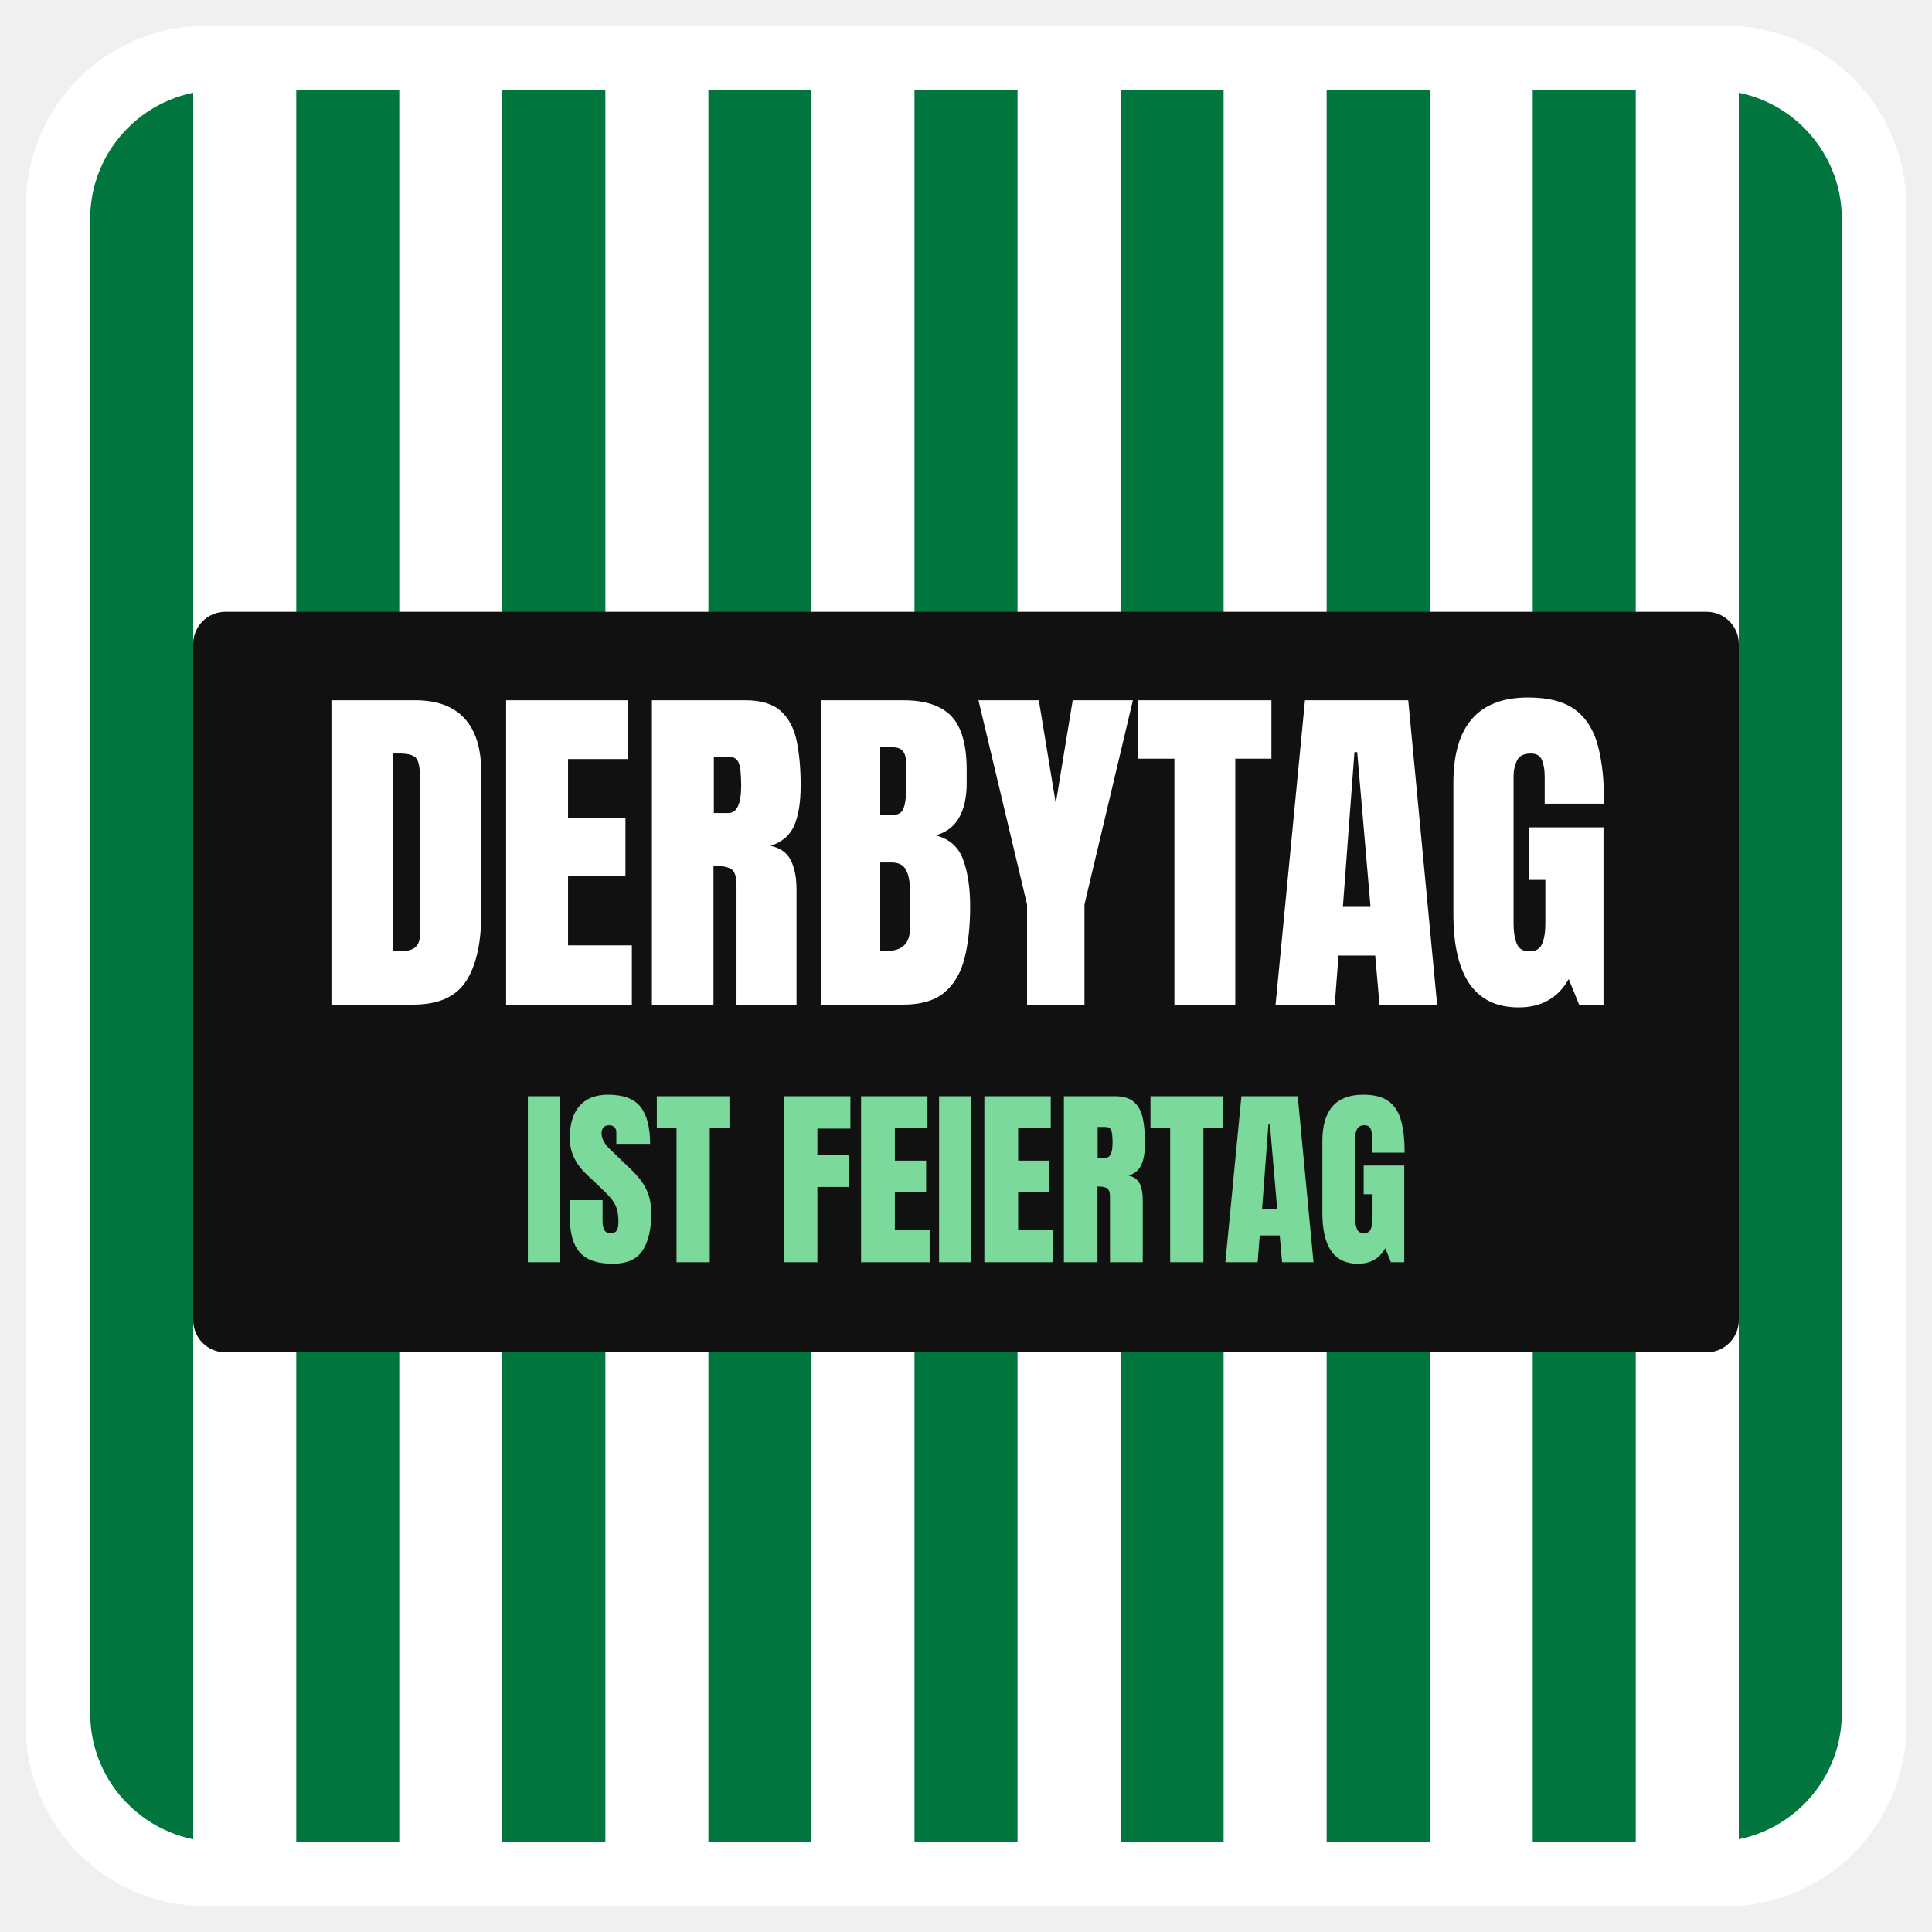
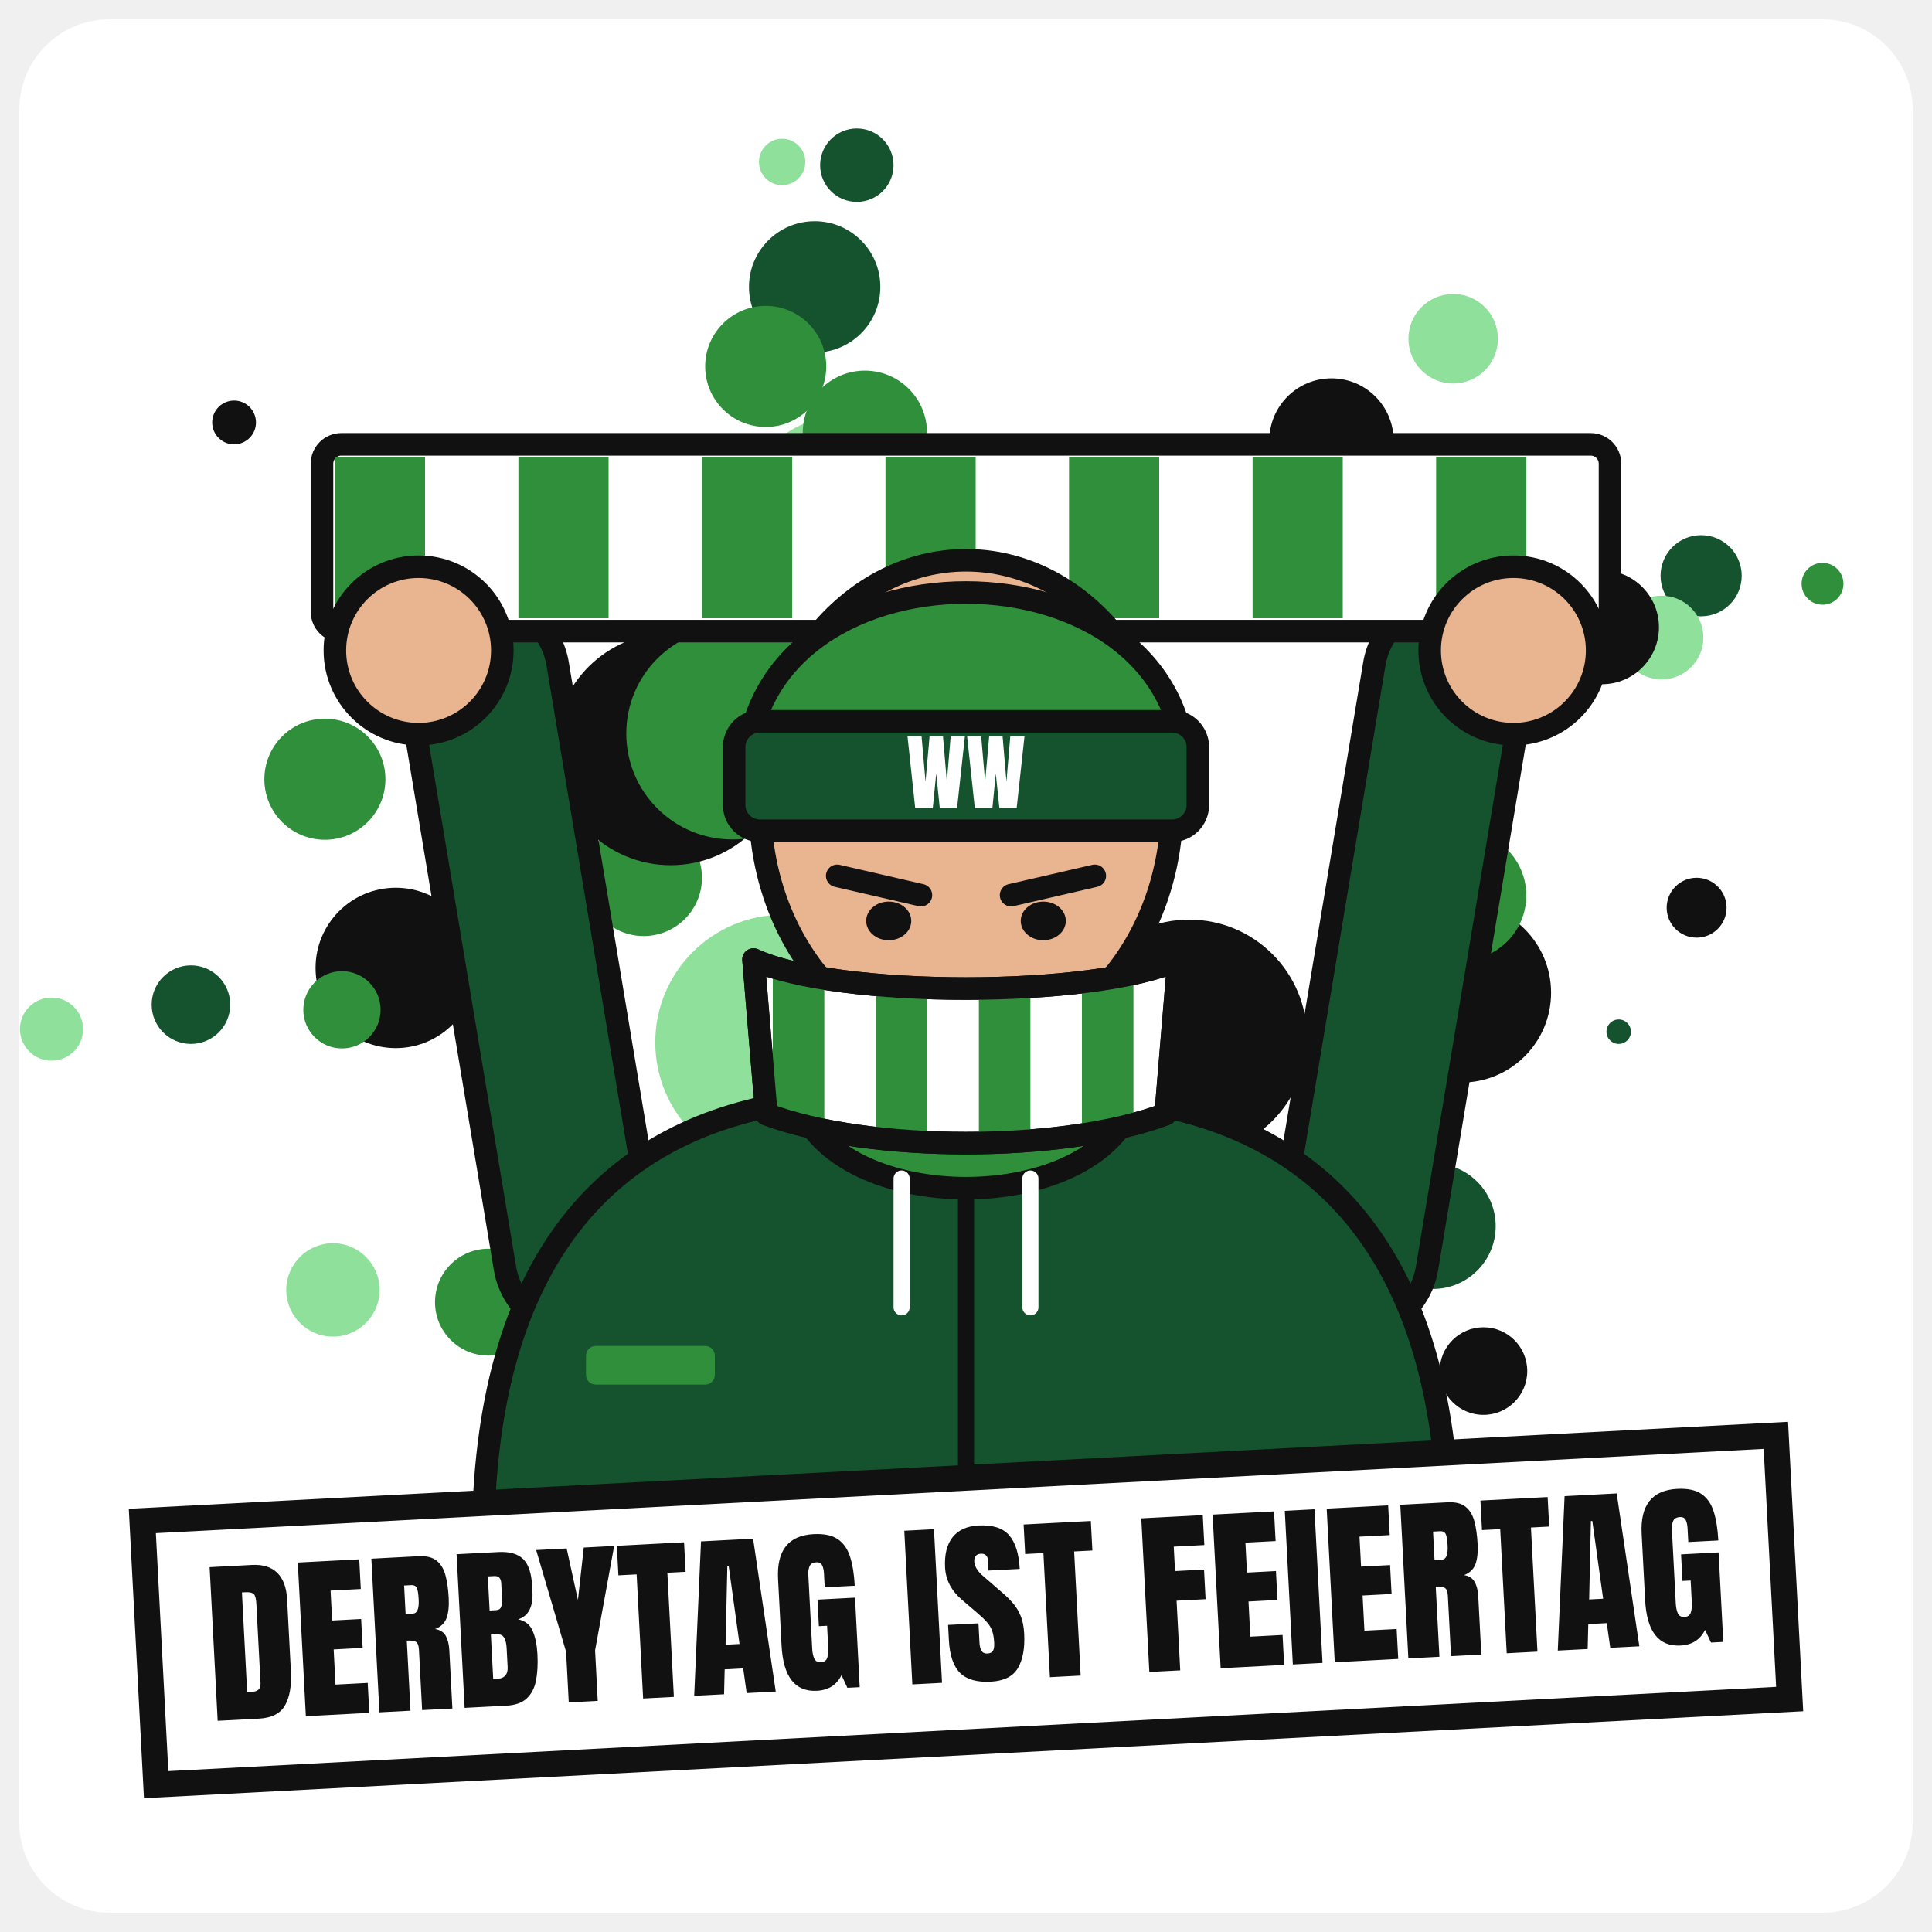
<svg xmlns="http://www.w3.org/2000/svg" viewBox="0 0 600 600" role="img" aria-label="Derbytag ist Feiertag">
-   <rect x="8" y="8" width="584" height="584" rx="56" fill="#FFFFFF" />
-   <clipPath id="c">
-     <rect x="28" y="28" width="544" height="544" rx="40" />
-   </clipPath>
-   <g clip-path="url(#c)">
-     <rect x="28" y="0" width="32" height="600" fill="#00753D" />
-     <rect x="92" y="0" width="32" height="600" fill="#00753D" />
-     <rect x="156" y="0" width="32" height="600" fill="#00753D" />
-     <rect x="220" y="0" width="32" height="600" fill="#00753D" />
-     <rect x="284" y="0" width="32" height="600" fill="#00753D" />
-     <rect x="348" y="0" width="32" height="600" fill="#00753D" />
-     <rect x="412" y="0" width="32" height="600" fill="#00753D" />
-     <rect x="476" y="0" width="32" height="600" fill="#00753D" />
-     <rect x="540" y="0" width="32" height="600" fill="#00753D" />
+   <rect x="6" y="6" width="588" height="588" rx="28" fill="#FFFFFF" />
+   <circle cx="275.6" cy="200.8" r="33.8" fill="#2F8F3A" />
+   <circle cx="266.0" cy="173.3" r="8.9" fill="#111111" />
+   <circle cx="189.8" cy="377.2" r="17.5" fill="#111111" />
+   <circle cx="283.1" cy="420.7" r="23.2" fill="#14532D" />
+   <circle cx="294.0" cy="456.0" r="18.7" fill="#8EE09A" />
+   <circle cx="291.9" cy="520.1" r="9.0" fill="#2F8F3A" />
+   <circle cx="434.8" cy="390.7" r="12.7" fill="#2F8F3A" />
+   <circle cx="260.0" cy="474.9" r="10.2" fill="#111111" />
+   <circle cx="266.1" cy="51.3" r="11.4" fill="#14532D" />
+   <circle cx="256.9" cy="-8.5" r="3.5" fill="#8EE09A" />
+   <circle cx="243.1" cy="323.7" r="39.6" fill="#8EE09A" />
+   <circle cx="144.7" cy="201.3" r="23.1" fill="#2F8F3A" />
+   <circle cx="325.4" cy="489.5" r="11.4" fill="#111111" />
+   <circle cx="330.3" cy="531.5" r="6.5" fill="#14532D" />
+   <circle cx="363.6" cy="486.0" r="11.7" fill="#14532D" />
+   <circle cx="103.4" cy="400.6" r="14.5" fill="#8EE09A" />
+   <circle cx="119.6" cy="159.9" r="16.7" fill="#2F8F3A" />
+   <circle cx="72.7" cy="131.2" r="6.8" fill="#111111" />
+   <circle cx="122.9" cy="300.6" r="24.9" fill="#111111" />
+   <circle cx="259.7" cy="405.5" r="27.7" fill="#14532D" />
+   <circle cx="261.2" cy="159.5" r="30.2" fill="#8EE09A" />
+   <circle cx="245.6" cy="115.1" r="8.1" fill="#2F8F3A" />
+   <circle cx="199.9" cy="272.6" r="18.1" fill="#2F8F3A" />
+   <circle cx="413.5" cy="136.8" r="19.3" fill="#111111" />
+   <circle cx="59.3" cy="312.0" r="12.2" fill="#14532D" />
+   <circle cx="16.0" cy="319.6" r="9.8" fill="#8EE09A" />
+   <circle cx="314.4" cy="481.9" r="14.8" fill="#8EE09A" />
+   <circle cx="151.7" cy="404.4" r="16.6" fill="#2F8F3A" />
+   <circle cx="369.3" cy="322.2" r="36.6" fill="#111111" />
+   <circle cx="417.0" cy="358.0" r="6.2" fill="#14532D" />
+   <circle cx="445.0" cy="380.8" r="19.5" fill="#14532D" />
+   <circle cx="359.4" cy="354.1" r="12.8" fill="#8EE09A" />
+   <circle cx="268.6" cy="134.4" r="19.3" fill="#2F8F3A" />
+   <circle cx="258.6" cy="91.0" r="9.4" fill="#111111" />
+   <circle cx="460.7" cy="425.8" r="13.6" fill="#111111" />
+   <circle cx="453.7" cy="217.1" r="21.2" fill="#14532D" />
+   <circle cx="168.4" cy="247.0" r="13.6" fill="#8EE09A" />
+   <circle cx="91.8" cy="233.6" r="3.7" fill="#2F8F3A" />
+   <circle cx="106.2" cy="313.6" r="12.0" fill="#2F8F3A" />
+   <circle cx="347.5" cy="430.6" r="21.3" fill="#111111" />
+   <circle cx="253.0" cy="89.1" r="20.4" fill="#14532D" />
+   <circle cx="242.9" cy="50.3" r="7.2" fill="#8EE09A" />
+   <circle cx="451.3" cy="105.2" r="13.9" fill="#8EE09A" />
+   <circle cx="237.8" cy="113.8" r="18.8" fill="#2F8F3A" />
+   <circle cx="453.8" cy="308.3" r="27.9" fill="#111111" />
+   <circle cx="502.7" cy="320.4" r="3.8" fill="#14532D" />
+   <circle cx="304.5" cy="446.9" r="21.3" fill="#14532D" />
+   <circle cx="361.0" cy="422.8" r="13.6" fill="#8EE09A" />
+   <circle cx="453.8" cy="278.1" r="20.2" fill="#2F8F3A" />
+   <circle cx="526.9" cy="281.9" r="9.3" fill="#111111" />
+   <circle cx="473.5" cy="187.0" r="21.9" fill="#111111" />
+   <circle cx="528.3" cy="178.8" r="12.6" fill="#14532D" />
+   <circle cx="516.0" cy="198.0" r="13.0" fill="#8EE09A" />
+   <circle cx="566.0" cy="181.3" r="6.5" fill="#2F8F3A" />
+   <circle cx="100.9" cy="242.0" r="18.8" fill="#2F8F3A" />
+   <circle cx="208.3" cy="232.6" r="36.1" fill="#111111" />
+   <circle cx="249.8" cy="374.6" r="19.1" fill="#14532D" />
+   <circle cx="224.6" cy="426.9" r="3.7" fill="#8EE09A" />
+   <circle cx="362.0" cy="163.0" r="26.2" fill="#8EE09A" />
+   <circle cx="227.4" cy="227.8" r="32.9" fill="#2F8F3A" />
+   <circle cx="497.5" cy="194.8" r="17.7" fill="#111111" />
+   <circle cx="535.2" cy="180.5" r="4.6" fill="#14532D" />
+   <g transform="translate(300 250) scale(1)">
+     <path d="M-120 140 L-150 -40" stroke="#111111" stroke-width="54" stroke-linecap="round" />
+     <path d="M-120 140 L-150 -40" stroke="#14532D" stroke-width="40" stroke-linecap="round" />
+     <path d="M120 140 L150 -40" stroke="#111111" stroke-width="54" stroke-linecap="round" />
+     <path d="M120 140 L150 -40" stroke="#14532D" stroke-width="40" stroke-linecap="round" />
+     <rect x="-200" y="-112" width="400" height="58" rx="6" fill="#FFFFFF" stroke="#111111" stroke-width="7" stroke-linejoin="round" stroke-linecap="round" />
+     <rect x="-196" y="-108" width="28" height="50" fill="#2F8F3A" />
+     <rect x="-139" y="-108" width="28" height="50" fill="#2F8F3A" />
+     <rect x="-82" y="-108" width="28" height="50" fill="#2F8F3A" />
+     <rect x="-25" y="-108" width="28" height="50" fill="#2F8F3A" />
+     <rect x="32" y="-108" width="28" height="50" fill="#2F8F3A" />
+     <rect x="89" y="-108" width="28" height="50" fill="#2F8F3A" />
+     <rect x="146" y="-108" width="28" height="50" fill="#2F8F3A" />
+     <circle cx="-170" cy="-48" r="26" fill="#E9B590" stroke="#111111" stroke-width="7" stroke-linejoin="round" stroke-linecap="round" />
+     <circle cx="170" cy="-48" r="26" fill="#E9B590" stroke="#111111" stroke-width="7" stroke-linejoin="round" stroke-linecap="round" />
+     <path d="M-150 230 C-150 140 -110 100 -52 92 L52 92 C110 100 150 140 150 230 Z" fill="#14532D" stroke="#111111" stroke-width="7" stroke-linejoin="round" stroke-linecap="round" />
+     <path d="M0 96 V230" stroke="#111111" stroke-width="5" />
+     <path d="M-52 92 C-40 128 40 128 52 92" fill="#2F8F3A" stroke="#111111" stroke-width="7" stroke-linejoin="round" stroke-linecap="round" />
+     <path d="M-20 116 v40 M20 116 v40" stroke="#FFFFFF" stroke-width="5" stroke-linecap="round" />
+     <rect x="-118" y="168" width="40" height="12" rx="3" fill="#2F8F3A" />
+     <ellipse cx="0" cy="0" rx="64" ry="76" fill="#E9B590" stroke="#111111" stroke-width="7" stroke-linejoin="round" stroke-linecap="round" />
+     <path d="M-68 -6 C-72 -86 72 -86 68 -6 Z" fill="#2F8F3A" stroke="#111111" stroke-width="7" stroke-linejoin="round" stroke-linecap="round" />
+     <rect x="-72" y="-26" width="144" height="34" rx="8" fill="#14532D" stroke="#111111" stroke-width="7" stroke-linejoin="round" stroke-linecap="round" />
+     <path d="M-10.32 1L-15.77 1L-18.17-21.34L-13.80-21.34L-12.57-7.24L-11.31-21.34L-7.15-21.34L-5.95-7.24L-4.76-21.34L-0.34-21.34L-2.78 1L-8.14 1L-9.25-9.75L-10.32 1ZM8.19 1L2.74 1L0.34-21.34L4.71-21.34L5.94-7.24L7.20-21.34L11.36-21.34L12.56-7.24L13.75-21.34L18.17-21.34L15.73 1L10.37 1L9.25-9.75L8.19 1Z" fill="#FFFFFF" />
+     <path d="M-40 22 l26 6 M40 22 l-26 6" stroke="#111111" stroke-width="7" stroke-linecap="round" />
+     <ellipse cx="-24" cy="36" rx="7" ry="6" fill="#111111" />
+     <ellipse cx="24" cy="36" rx="7" ry="6" fill="#111111" />
+     <path d="M-66 48 C-40 60 40 60 66 48 L62 96 C30 108 -30 108 -62 96 Z" fill="#FFFFFF" stroke="#111111" stroke-width="7" stroke-linejoin="round" stroke-linecap="round" />
+     <clipPath id="fs300250">
+       <path d="M-66 48 C-40 60 40 60 66 48 L62 96 C30 108 -30 108 -62 96 Z" />
+     </clipPath>
+     <g clip-path="url(#fs300250)">
+       <rect x="-60" y="40" width="16" height="80" fill="#2F8F3A" />
+       <rect x="-28" y="40" width="16" height="80" fill="#2F8F3A" />
+       <rect x="4" y="40" width="16" height="80" fill="#2F8F3A" />
+       <rect x="36" y="40" width="16" height="80" fill="#2F8F3A" />
+     </g>
+     <path d="M-66 48 C-40 60 40 60 66 48 L62 96 C30 108 -30 108 -62 96 Z" fill="none" stroke="#111111" stroke-width="7" stroke-linejoin="round" stroke-linecap="round" />
  </g>
-   <rect x="60" y="190" width="480" height="230" rx="10" fill="#111111" />
-   <path d="M128.29 312L102.93 312L102.93 217.47L128.93 217.47Q139.14 217.47 144.29 223.14Q149.45 228.80 149.45 239.71L149.45 239.71L149.45 283.96Q149.45 297.39 144.75 304.70Q140.05 312 128.29 312L128.29 312ZM121.95 234.01L121.95 295.30L125.22 295.30Q130.43 295.30 130.43 290.25L130.43 290.25L130.43 241.48Q130.43 236.75 129.17 235.38Q127.91 234.01 124.04 234.01L124.04 234.01L121.95 234.01ZM196.23 312L157.18 312L157.18 217.47L195.00 217.47L195.00 235.73L176.41 235.73L176.41 254.15L194.24 254.15L194.24 271.93L176.41 271.93L176.41 293.58L196.23 293.58L196.23 312ZM221.58 312L202.46 312L202.46 217.47L231.46 217.47Q238.72 217.47 242.42 220.77Q246.13 224.08 247.39 230.01Q248.65 235.95 248.65 243.95L248.65 243.95Q248.65 251.68 246.69 256.30Q244.73 260.92 239.31 262.69L239.31 262.69Q243.76 263.61 245.56 267.12Q247.36 270.64 247.36 276.23L247.36 276.23L247.36 312L228.73 312L228.73 274.99Q228.73 270.86 227.03 269.86Q225.34 268.87 221.58 268.87L221.58 268.87L221.58 312ZM221.69 234.98L221.69 252.49L226.25 252.49Q230.18 252.49 230.18 243.95L230.18 243.95Q230.18 238.42 229.32 236.70Q228.46 234.98 226.09 234.98L226.09 234.98L221.69 234.98ZM280.50 312L254.88 312L254.88 217.47L280.50 217.47Q290.82 217.47 295.52 222.49Q300.21 227.51 300.21 239.06L300.21 239.06L300.21 243.20Q300.21 249.86 297.82 253.99Q295.43 258.13 290.55 259.42L290.55 259.42Q296.94 261.03 299.11 266.96Q301.29 272.90 301.29 281.44L301.29 281.44Q301.29 290.62 299.57 297.50Q297.85 304.37 293.34 308.19Q288.83 312 280.50 312L280.50 312ZM273.36 232.08L273.36 253.08L277.23 253.08Q279.86 253.08 280.61 251.04Q281.36 249.00 281.36 246.15L281.36 246.15L281.36 236.64Q281.36 232.08 277.33 232.08L277.33 232.08L273.36 232.08ZM275.24 295.35L275.24 295.35Q282.60 295.35 282.60 288.37L282.60 288.37L282.60 276.55Q282.60 272.52 281.39 270.19Q280.18 267.85 276.85 267.85L276.85 267.85L273.36 267.85L273.36 295.24Q274.54 295.35 275.24 295.35ZM336.79 312L318.96 312L318.96 280.90L303.87 217.47L322.61 217.47L327.88 249.48L333.14 217.47L351.83 217.47L336.79 280.90L336.79 312ZM383.63 312L364.72 312L364.72 235.62L353.50 235.62L353.50 217.47L394.85 217.47L394.85 235.62L383.63 235.62L383.63 312ZM414.51 312L396.14 312L405.27 217.47L437.34 217.47L446.31 312L428.42 312L427.08 296.75L415.69 296.75L414.51 312ZM420.63 233.58L417.04 281.65L425.63 281.65L421.49 233.58L420.63 233.58ZM471.61 312.86L471.61 312.86Q451.36 312.86 451.36 283.86L451.36 283.86L451.36 243.09Q451.36 216.61 474.56 216.61L474.56 216.61Q484.12 216.61 489.22 220.45Q494.33 224.29 496.26 231.65Q498.19 239.01 498.19 249.59L498.19 249.59L479.72 249.59L479.72 241.21Q479.72 238.15 478.88 236.08Q478.05 234.01 475.42 234.01L475.42 234.01Q472.14 234.01 471.10 236.21Q470.05 238.42 470.05 241.05L470.05 241.05L470.05 286.86Q470.05 290.68 471.04 293.07Q472.04 295.46 474.94 295.46L474.94 295.46Q477.94 295.46 478.94 293.07Q479.93 290.68 479.93 286.76L479.93 286.76L479.93 273.27L474.88 273.27L474.88 256.95L497.98 256.95L497.98 312L490.41 312L487.18 304.05Q482.24 312.86 471.61 312.86Z" fill="#FFFFFF" />
-   <path d="M173.89 392L163.93 392L163.93 340.44L173.89 340.44L173.89 392ZM190.24 392.47L190.24 392.47Q183.18 392.47 180.06 388.95Q176.94 385.44 176.94 377.76L176.94 377.76L176.94 372.72L187.13 372.72L187.13 379.17Q187.13 380.96 187.68 381.97Q188.22 382.98 189.57 382.98L189.57 382.98Q190.97 382.98 191.51 382.16Q192.06 381.34 192.06 379.46L192.06 379.46Q192.06 377.09 191.59 375.49Q191.12 373.89 189.96 372.44Q188.80 370.99 186.75 369.06L186.75 369.06L182.12 364.67Q176.94 359.77 176.94 353.47L176.94 353.47Q176.94 346.88 180 343.43Q183.06 339.97 188.86 339.97L188.86 339.97Q195.95 339.97 198.93 343.75Q201.90 347.53 201.90 355.23L201.90 355.23L191.41 355.23L191.41 351.69Q191.41 350.63 190.81 350.05Q190.21 349.46 189.18 349.46L189.18 349.46Q187.95 349.46 187.38 350.15Q186.81 350.84 186.81 351.92L186.81 351.92Q186.81 353.01 187.40 354.27Q187.98 355.53 189.71 357.17L189.71 357.17L195.66 362.88Q197.45 364.58 198.94 366.47Q200.43 368.36 201.34 370.86Q202.25 373.37 202.25 376.97L202.25 376.97Q202.25 384.24 199.57 388.35Q196.89 392.47 190.24 392.47ZM220.42 392L210.10 392L210.10 350.34L203.98 350.34L203.98 340.44L226.54 340.44L226.54 350.34L220.42 350.34L220.42 392ZM253.84 392L243.47 392L243.47 340.44L264.10 340.44L264.10 350.49L253.84 350.49L253.84 358.69L263.57 358.69L263.57 368.62L253.84 368.62L253.84 392ZM288.71 392L267.41 392L267.41 340.44L288.03 340.44L288.03 350.40L277.90 350.40L277.90 360.45L287.62 360.45L287.62 370.14L277.90 370.14L277.90 381.95L288.71 381.95L288.71 392ZM301.60 392L291.64 392L291.64 340.44L301.60 340.44L301.60 392ZM327.00 392L305.70 392L305.70 340.44L326.32 340.44L326.32 350.40L316.19 350.40L316.19 360.45L325.91 360.45L325.91 370.14L316.19 370.14L316.19 381.95L327.00 381.95L327.00 392ZM340.83 392L330.40 392L330.40 340.44L346.22 340.44Q350.17 340.44 352.19 342.24Q354.21 344.04 354.90 347.28Q355.59 350.52 355.59 354.88L355.59 354.88Q355.59 359.10 354.52 361.62Q353.45 364.14 350.49 365.11L350.49 365.11Q352.92 365.60 353.91 367.52Q354.89 369.44 354.89 372.49L354.89 372.49L354.89 392L344.72 392L344.72 371.81Q344.72 369.56 343.80 369.02Q342.88 368.47 340.83 368.47L340.83 368.47L340.83 392ZM340.88 349.99L340.88 359.54L343.37 359.54Q345.51 359.54 345.51 354.88L345.51 354.88Q345.51 351.86 345.04 350.93Q344.58 349.99 343.29 349.99L343.29 349.99L340.88 349.99ZM373.73 392L363.41 392L363.41 350.34L357.29 350.34L357.29 340.44L379.85 340.44L379.85 350.34L373.73 350.34L373.73 392ZM390.57 392L380.55 392L385.53 340.44L403.02 340.44L407.92 392L398.16 392L397.43 383.68L391.22 383.68L390.57 392ZM393.91 349.23L391.95 375.45L396.64 375.45L394.38 349.23L393.91 349.23ZM421.71 392.47L421.71 392.47Q410.67 392.47 410.67 376.65L410.67 376.65L410.67 354.41Q410.67 339.97 423.33 339.97L423.33 339.97Q428.54 339.97 431.32 342.06Q434.11 344.16 435.16 348.17Q436.22 352.19 436.22 357.96L436.22 357.96L426.14 357.96L426.14 353.39Q426.14 351.72 425.68 350.59Q425.23 349.46 423.79 349.46L423.79 349.46Q422.01 349.46 421.44 350.66Q420.86 351.86 420.86 353.30L420.86 353.30L420.86 378.29Q420.86 380.37 421.41 381.67Q421.95 382.98 423.53 382.98L423.53 382.98Q425.17 382.98 425.71 381.67Q426.25 380.37 426.25 378.23L426.25 378.23L426.25 370.88L423.50 370.88L423.50 361.97L436.10 361.97L436.10 392L431.97 392L430.21 387.66Q427.51 392.47 421.71 392.47Z" fill="#7BD99B" />
+   <g transform="rotate(-3 300 500)">
+     <rect x="42" y="455" width="516" height="90" fill="#111111" />
+     <rect x="50" y="463" width="500" height="74" fill="#FFFFFF" />
+     <path d="M78.93 522.20L66.12 522.20L66.12 474.42L79.26 474.42Q84.41 474.42 87.02 477.29Q89.63 480.15 89.63 485.66L89.63 485.66L89.63 508.03Q89.63 514.82 87.25 518.51Q84.88 522.20 78.93 522.20L78.93 522.20ZM75.73 482.78L75.73 513.76L77.38 513.76Q80.02 513.76 80.02 511.21L80.02 511.21L80.02 486.56Q80.02 484.17 79.38 483.48Q78.74 482.78 76.79 482.78L76.79 482.78L75.73 482.78ZM113.27 522.20L93.54 522.20L93.54 474.42L112.65 474.42L112.65 483.65L103.25 483.65L103.25 492.96L112.27 492.96L112.27 501.95L103.25 501.95L103.25 512.89L113.27 512.89L113.27 522.20ZM126.08 522.20L116.42 522.20L116.42 474.42L131.08 474.42Q134.74 474.42 136.62 476.09Q138.49 477.76 139.13 480.76Q139.77 483.76 139.77 487.81L139.77 487.81Q139.77 491.71 138.78 494.05Q137.78 496.38 135.04 497.28L135.04 497.28Q137.30 497.74 138.21 499.52Q139.11 501.30 139.11 504.12L139.11 504.12L139.11 522.20L129.70 522.20L129.70 503.50Q129.70 501.41 128.84 500.90Q127.98 500.40 126.08 500.40L126.08 500.40L126.08 522.20ZM126.14 483.27L126.14 492.12L128.45 492.12Q130.43 492.12 130.43 487.81L130.43 487.81Q130.43 485.01 129.99 484.14Q129.56 483.27 128.36 483.27L128.36 483.27L126.14 483.27ZM155.86 522.20L142.92 522.20L142.92 474.42L155.86 474.42Q161.08 474.42 163.45 476.96Q165.83 479.50 165.83 485.33L165.83 485.33L165.83 487.43Q165.83 490.79 164.62 492.88Q163.41 494.97 160.94 495.62L160.94 495.62Q164.17 496.44 165.27 499.44Q166.37 502.44 166.37 506.75L166.37 506.75Q166.37 511.40 165.50 514.87Q164.63 518.35 162.35 520.27Q160.07 522.20 155.86 522.20L155.86 522.20ZM152.25 481.81L152.25 492.42L154.21 492.42Q155.54 492.42 155.92 491.39Q156.30 490.36 156.30 488.92L156.30 488.92L156.30 484.11Q156.30 481.81 154.26 481.81L154.26 481.81L152.25 481.81ZM153.20 513.78L153.20 513.78Q156.92 513.78 156.92 510.26L156.92 510.26L156.92 504.28Q156.92 502.25 156.31 501.07Q155.70 499.89 154.02 499.89L154.02 499.89L152.25 499.89L152.25 513.73Q152.85 513.78 153.20 513.78ZM184.31 522.20L175.30 522.20L175.30 506.48L167.67 474.42L177.15 474.42L179.81 490.60L182.47 474.42L191.92 474.42L184.31 506.48L184.31 522.20ZM207.99 522.20L198.43 522.20L198.43 483.60L192.76 483.60L192.76 474.42L213.66 474.42L213.66 483.60L207.99 483.60L207.99 522.20ZM223.60 522.20L214.31 522.20L218.93 474.42L235.13 474.42L239.67 522.20L230.63 522.20L229.95 514.49L224.19 514.49L223.60 522.20ZM226.69 482.57L224.87 506.86L229.21 506.86L227.12 482.57L226.69 482.57ZM252.45 522.63L252.45 522.63Q242.22 522.63 242.22 507.98L242.22 507.98L242.22 487.37Q242.22 473.99 253.95 473.99L253.95 473.99Q258.78 473.99 261.36 475.93Q263.94 477.87 264.91 481.59Q265.89 485.31 265.89 490.66L265.89 490.66L256.55 490.66L256.55 486.42Q256.55 484.87 256.13 483.83Q255.71 482.78 254.38 482.78L254.38 482.78Q252.72 482.78 252.19 483.90Q251.67 485.01 251.67 486.34L251.67 486.34L251.67 509.50Q251.67 511.42 252.17 512.63Q252.67 513.84 254.14 513.84L254.14 513.84Q255.66 513.84 256.16 512.63Q256.66 511.42 256.66 509.44L256.66 509.44L256.66 502.63L254.11 502.63L254.11 494.37L265.78 494.37L265.78 522.20L261.95 522.20L260.33 518.18Q257.83 522.63 252.45 522.63ZM291.38 522.20L282.15 522.20L282.15 474.42L291.38 474.42L291.38 522.20ZM306.53 522.63L306.53 522.63Q299.99 522.63 297.10 519.38Q294.20 516.12 294.20 509.01L294.20 509.01L294.20 504.34L303.65 504.34L303.65 510.31Q303.65 511.97 304.15 512.90Q304.66 513.84 305.90 513.84L305.90 513.84Q307.21 513.84 307.71 513.08Q308.21 512.32 308.21 510.58L308.21 510.58Q308.21 508.38 307.78 506.90Q307.34 505.42 306.27 504.08Q305.20 502.74 303.30 500.94L303.30 500.94L299.01 496.87Q294.20 492.34 294.20 486.50L294.20 486.50Q294.20 480.39 297.04 477.19Q299.88 473.99 305.25 473.99L305.25 473.99Q311.82 473.99 314.58 477.49Q317.33 480.99 317.33 488.13L317.33 488.13L307.61 488.13L307.61 484.85Q307.61 483.87 307.06 483.33Q306.50 482.78 305.55 482.78L305.55 482.78Q304.41 482.78 303.88 483.42Q303.35 484.06 303.35 485.06L303.35 485.06Q303.35 486.07 303.90 487.24Q304.44 488.40 306.04 489.92L306.04 489.92L311.55 495.22Q313.21 496.79 314.59 498.54Q315.98 500.29 316.82 502.61Q317.66 504.93 317.66 508.27L317.66 508.27Q317.66 515.01 315.18 518.82Q312.69 522.63 306.53 522.63ZM334.49 522.20L324.93 522.20L324.93 483.60L319.26 483.60L319.26 474.42L340.16 474.42L340.16 483.60L334.49 483.60L334.49 522.20ZM365.46 522.20L355.85 522.20L355.85 474.42L374.97 474.42L374.97 483.73L365.46 483.73L365.46 491.33L374.48 491.33L374.48 500.54L365.46 500.54L365.46 522.20ZM397.77 522.20L378.03 522.20L378.03 474.42L397.14 474.42L397.14 483.65L387.75 483.65L387.75 492.96L396.76 492.96L396.76 501.95L387.75 501.95L387.75 512.89L397.77 512.89L397.77 522.20ZM409.71 522.20L400.48 522.20L400.48 474.42L409.71 474.42L409.71 522.20ZM433.25 522.20L413.51 522.20L413.51 474.42L432.63 474.42L432.63 483.65L423.23 483.65L423.23 492.96L432.25 492.96L432.25 501.95L423.23 501.95L423.23 512.89L433.25 512.89L433.25 522.20ZM446.06 522.20L436.40 522.20L436.40 474.42L451.06 474.42Q454.72 474.42 456.60 476.09Q458.47 477.76 459.11 480.76Q459.74 483.76 459.74 487.81L459.74 487.81Q459.74 491.71 458.75 494.05Q457.76 496.38 455.02 497.28L455.02 497.28Q457.27 497.74 458.18 499.52Q459.09 501.30 459.09 504.12L459.09 504.12L459.09 522.20L449.67 522.20L449.67 503.50Q449.67 501.41 448.82 500.90Q447.96 500.40 446.06 500.40L446.06 500.40L446.06 522.20ZM446.12 483.27L446.12 492.12L448.42 492.12Q450.41 492.12 450.41 487.81L450.41 487.81Q450.41 485.01 449.97 484.14Q449.54 483.27 448.34 483.27L448.34 483.27L446.12 483.27ZM476.55 522.20L466.99 522.20L466.99 483.60L461.32 483.60L461.32 474.42L482.22 474.42L482.22 483.60L476.55 483.60L476.55 522.20ZM492.16 522.20L482.87 522.20L487.49 474.42L503.70 474.42L508.23 522.20L499.19 522.20L498.51 514.49L492.76 514.49L492.16 522.20ZM495.25 482.57L493.43 506.86L497.78 506.86L495.69 482.57L495.25 482.57ZM521.02 522.63L521.02 522.63Q510.78 522.63 510.78 507.98L510.78 507.98L510.78 487.37Q510.78 473.99 522.51 473.99L522.51 473.99Q527.34 473.99 529.92 475.93Q532.50 477.87 533.48 481.59Q534.45 485.31 534.45 490.66L534.45 490.66L525.11 490.66L525.11 486.42Q525.11 484.87 524.69 483.83Q524.27 482.78 522.94 482.78L522.94 482.78Q521.29 482.78 520.76 483.90Q520.23 485.01 520.23 486.34L520.23 486.34L520.23 509.50Q520.23 511.42 520.73 512.63Q521.23 513.84 522.70 513.84L522.70 513.84Q524.22 513.84 524.72 512.63Q525.22 511.42 525.22 509.44L525.22 509.44L525.22 502.63L522.67 502.63L522.67 494.37L534.34 494.37L534.34 522.20L530.52 522.20L528.89 518.18Q526.39 522.63 521.02 522.63Z" fill="#111111" />
+   </g>
</svg>
